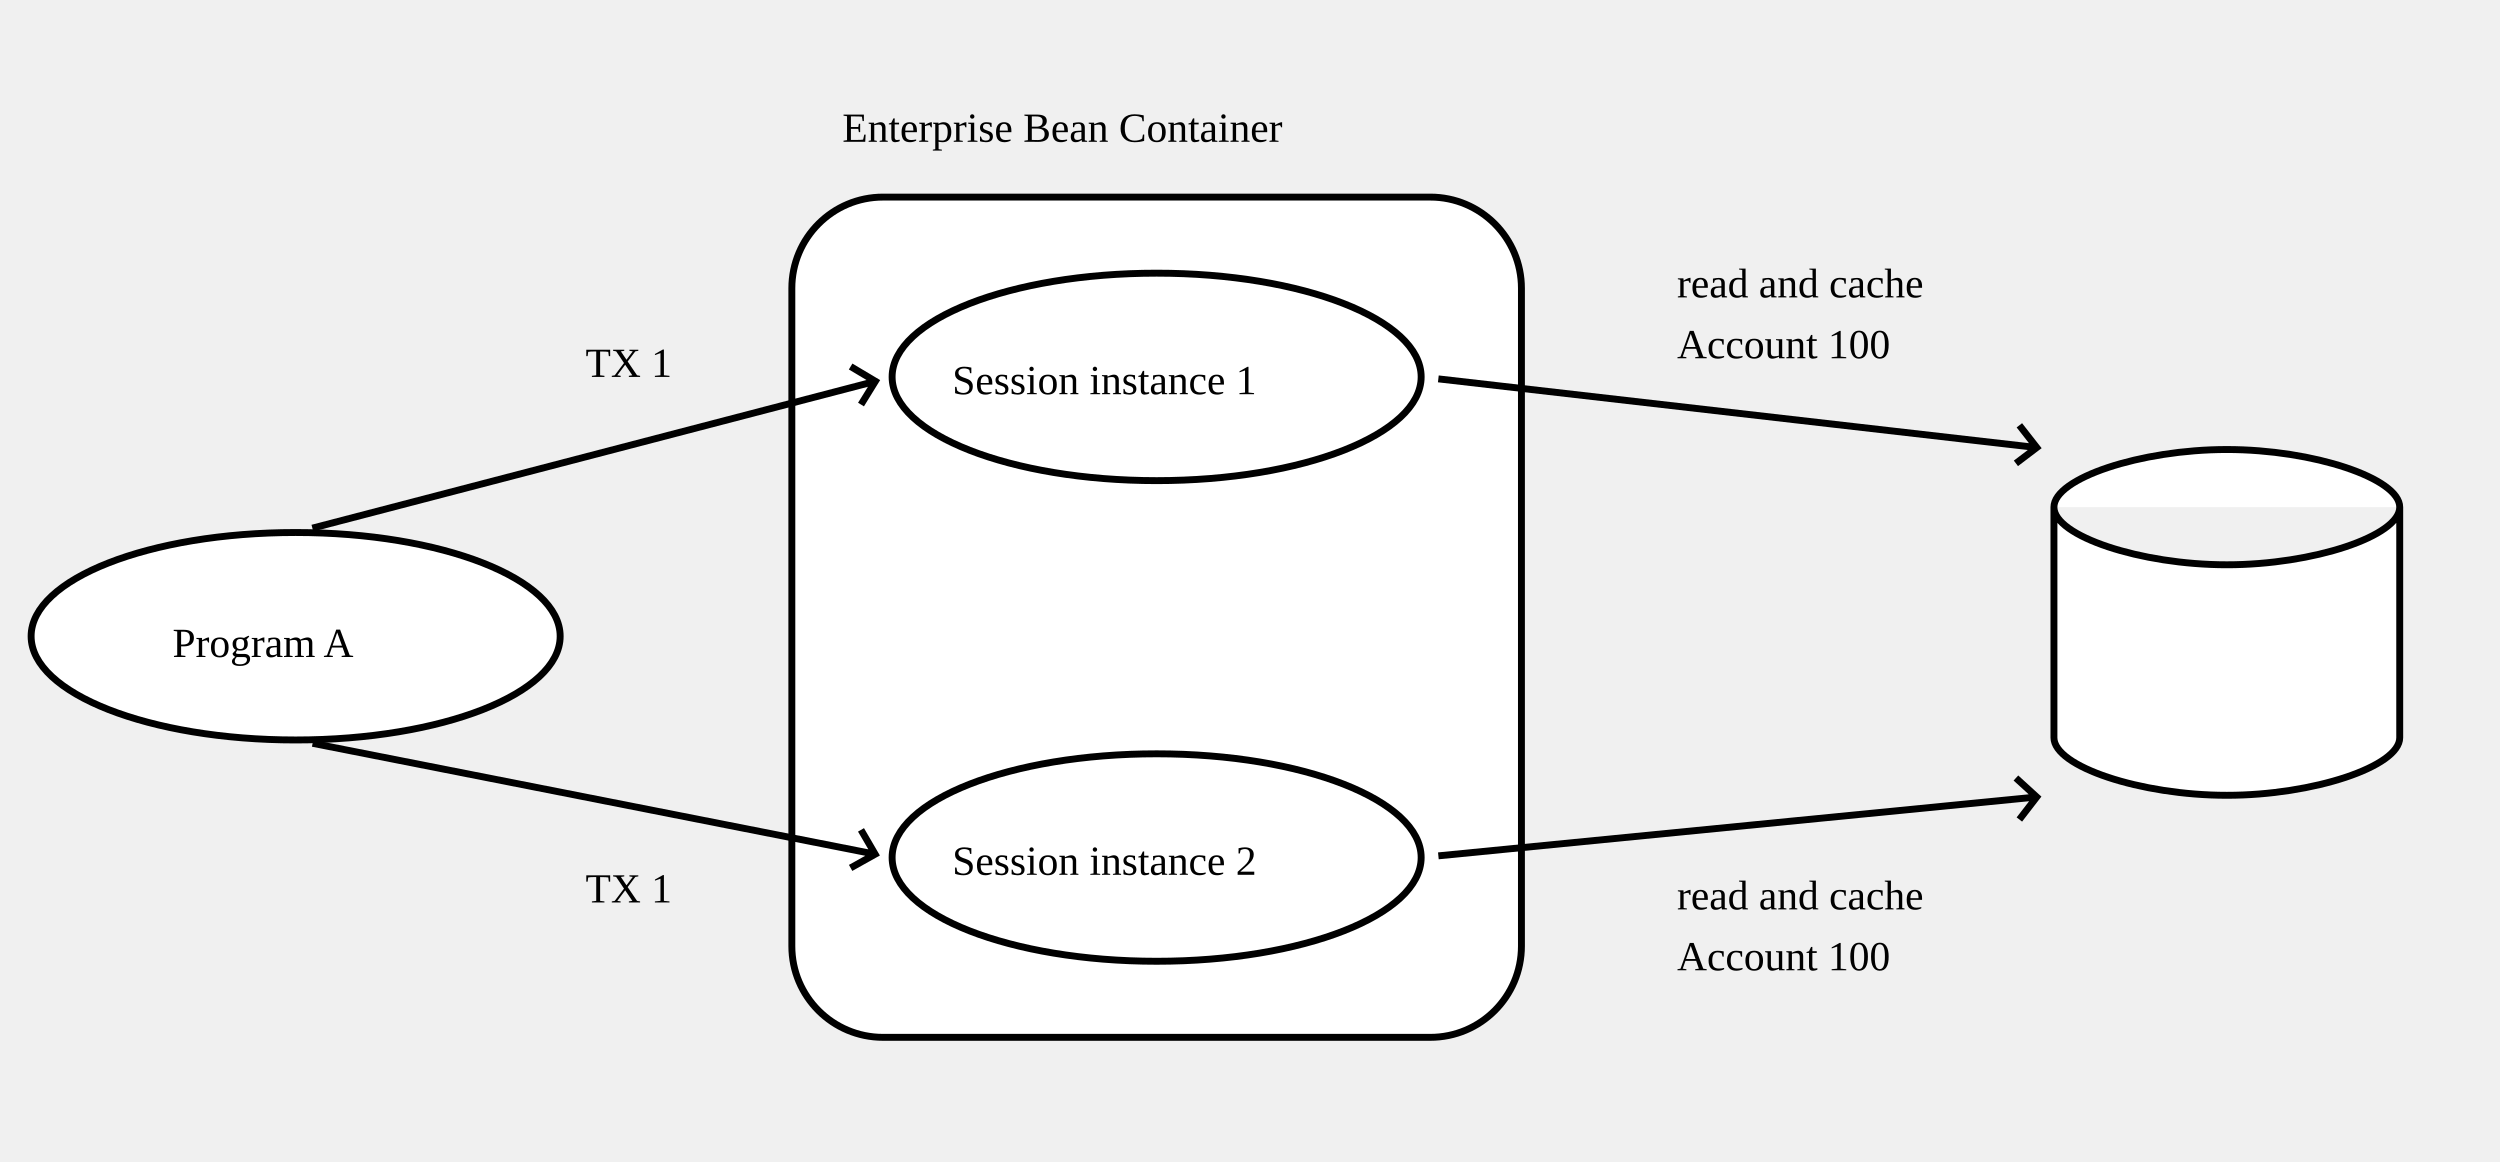
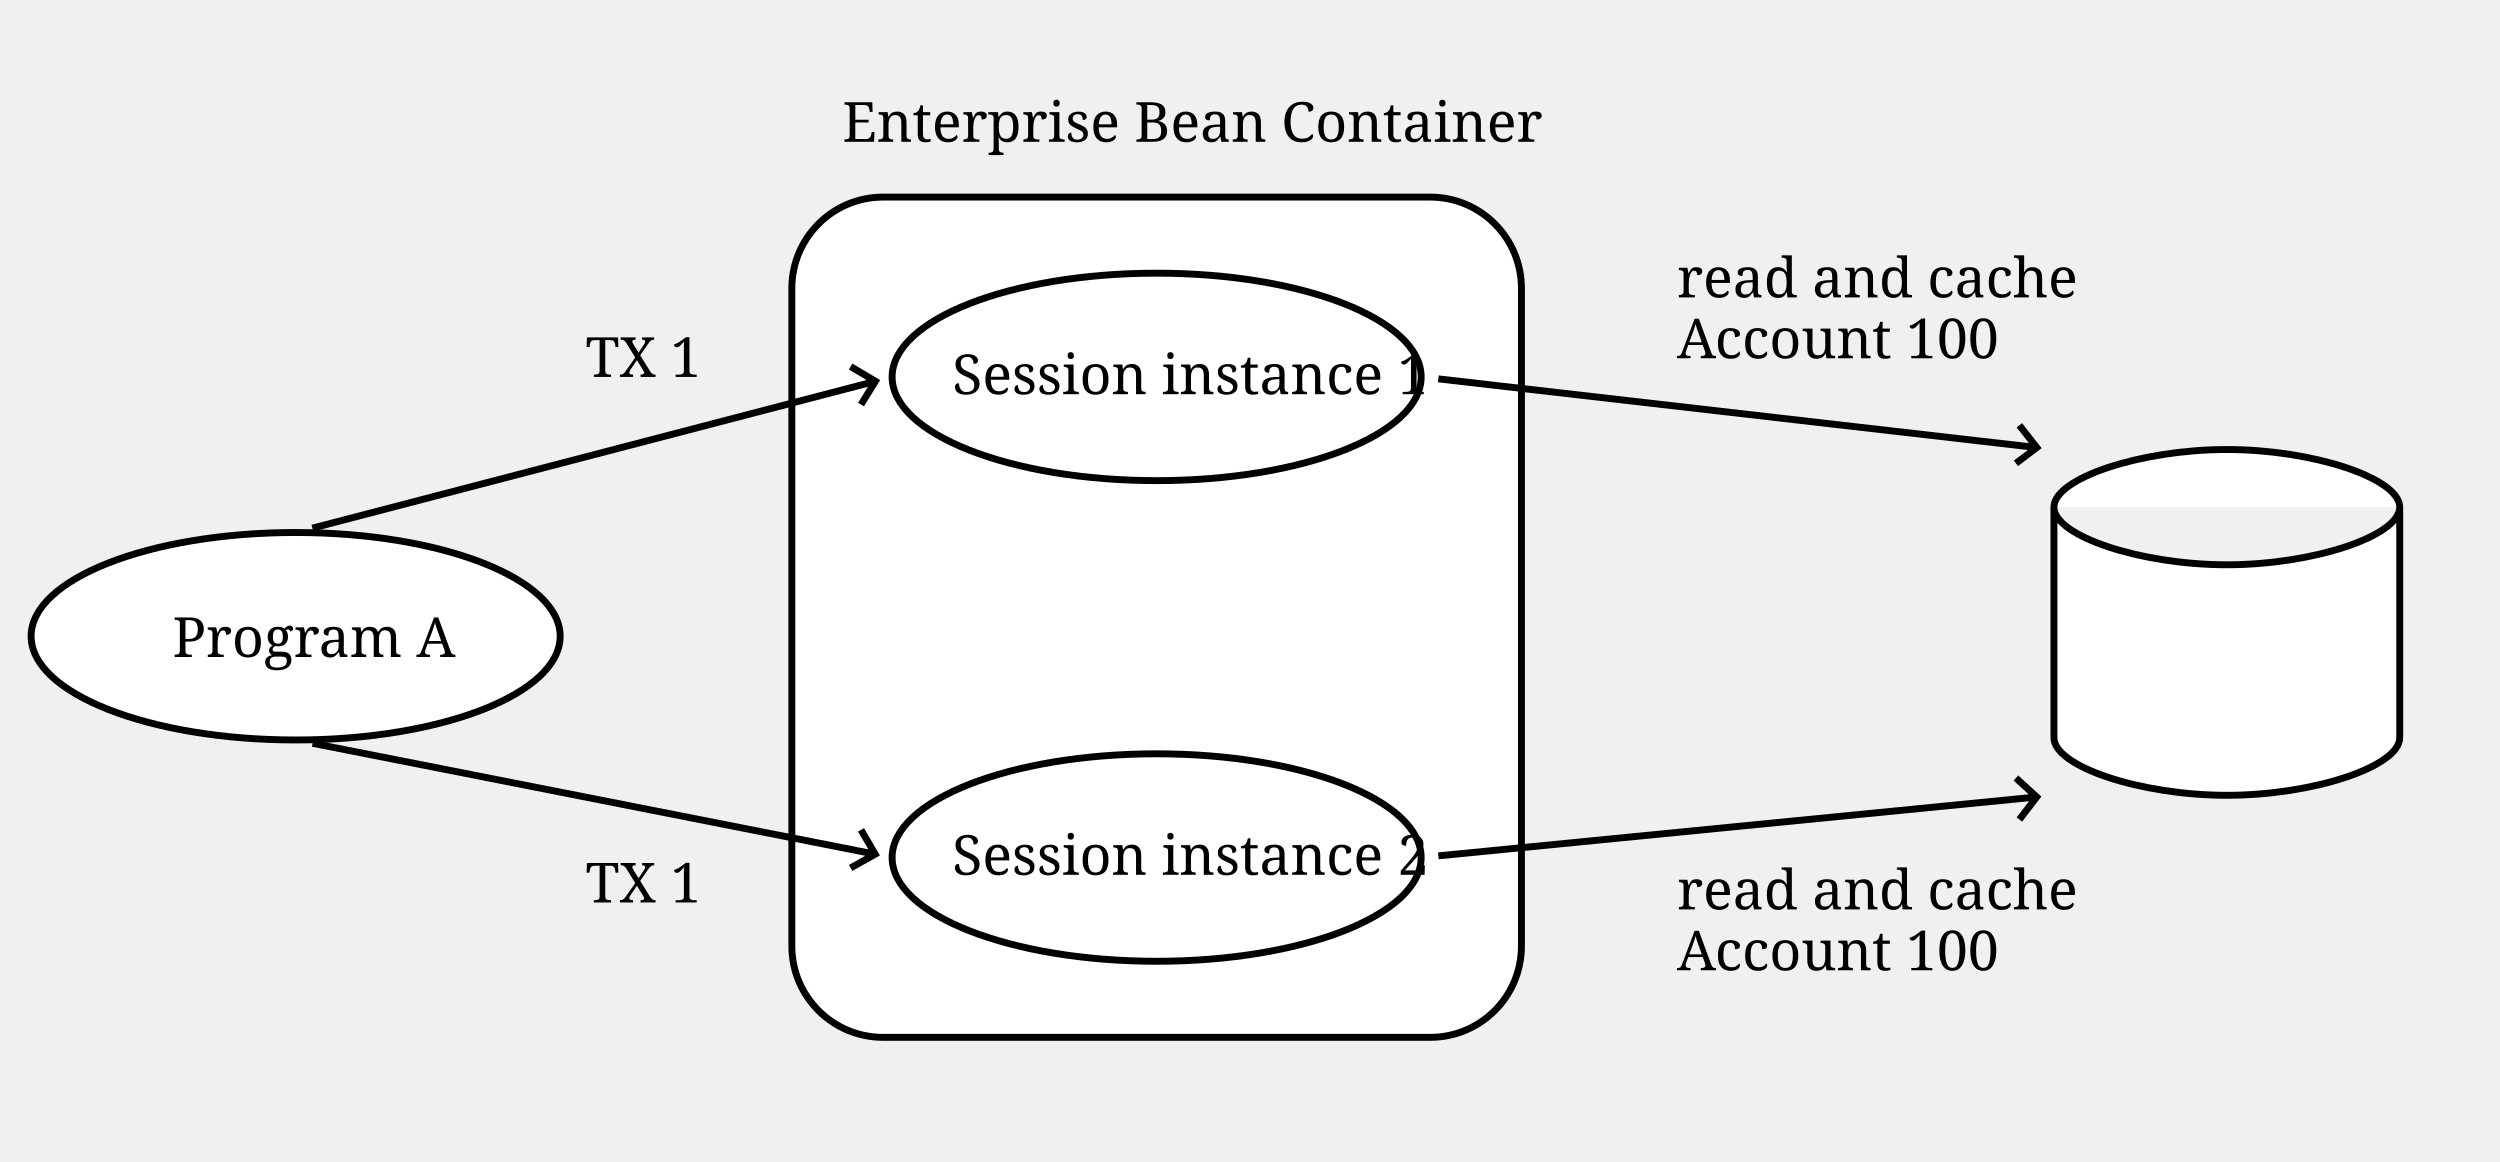
- <svg xmlns="http://www.w3.org/2000/svg" width="723" height="336">
+ <svg xmlns="http://www.w3.org/2000/svg" width="723" height="336" font-family="serif" font-size="16">
  <text x="237" y="41">
    <tspan x="243.602" y="41">Enterprise Bean Container</tspan>
  </text>
  <rect width="211" height="243" x="229" y="57" fill="#fff" stroke="#000" stroke-width="2" rx="26.375" ry="26.375" />
  <ellipse cx="85.5" cy="184" fill="#fff" stroke="#000" stroke-width="2" rx="76.5" ry="30" />
  <text x="48" y="190">
    <tspan x="49.891" y="190">Program A</tspan>
  </text>
  <path fill="none" stroke="#000" stroke-width="2" d="M90.338 152.738l157.986-41.214 4.838-1.262M246 106l7.162 4.262L249 117" />
  <text x="169" y="109">
    <tspan x="169.336" y="109">TX 1</tspan>
  </text>
  <ellipse cx="334.5" cy="109" fill="#fff" stroke="#000" stroke-width="2" rx="76.5" ry="30" />
  <text x="275" y="114">
    <tspan x="275.398" y="114">Session instance 1</tspan>
  </text>
  <path fill="none" stroke="#000" stroke-width="2" d="M415.967 109.57l168.098 19.29 4.968.57M584 123l5.033 6.43L583 134" />
  <text x="485" y="86">
    <tspan x="485" y="86">read and cache</tspan>
    <tspan x="485" y="103.609">Account 100</tspan>
  </text>
  <path fill="none" stroke="#000" stroke-width="2" d="M90.406 214.967l157.783 31.1 4.905.966M249 240l4.094 7.033L246 251" />
  <text x="169" y="261">
    <tspan x="169.336" y="261">TX 1</tspan>
  </text>
  <ellipse cx="334.5" cy="248" fill="#fff" stroke="#000" stroke-width="2" rx="76.5" ry="30" />
  <text x="275" y="253">
    <tspan x="275.398" y="253">Session instance 2</tspan>
  </text>
  <path fill="none" stroke="#000" stroke-width="2" d="M415.976 247.51l168.072-16.53 4.976-.49M583 225l6.024 5.49L584 237" />
  <text x="485" y="263">
    <tspan x="485" y="263">read and cache</tspan>
    <tspan x="485" y="280.609">Account 100</tspan>
  </text>
  <path fill="#fff" stroke="#000" stroke-width="2" d="M594 146.667v66.666c0 8.334 25 16.667 50 16.667s50-8.333 50-16.667v-66.666c0 8.333-25 16.666-50 16.666s-50-8.333-50-16.666c0-8.334 25-16.667 50-16.667s50 8.333 50 16.667" />
</svg>
